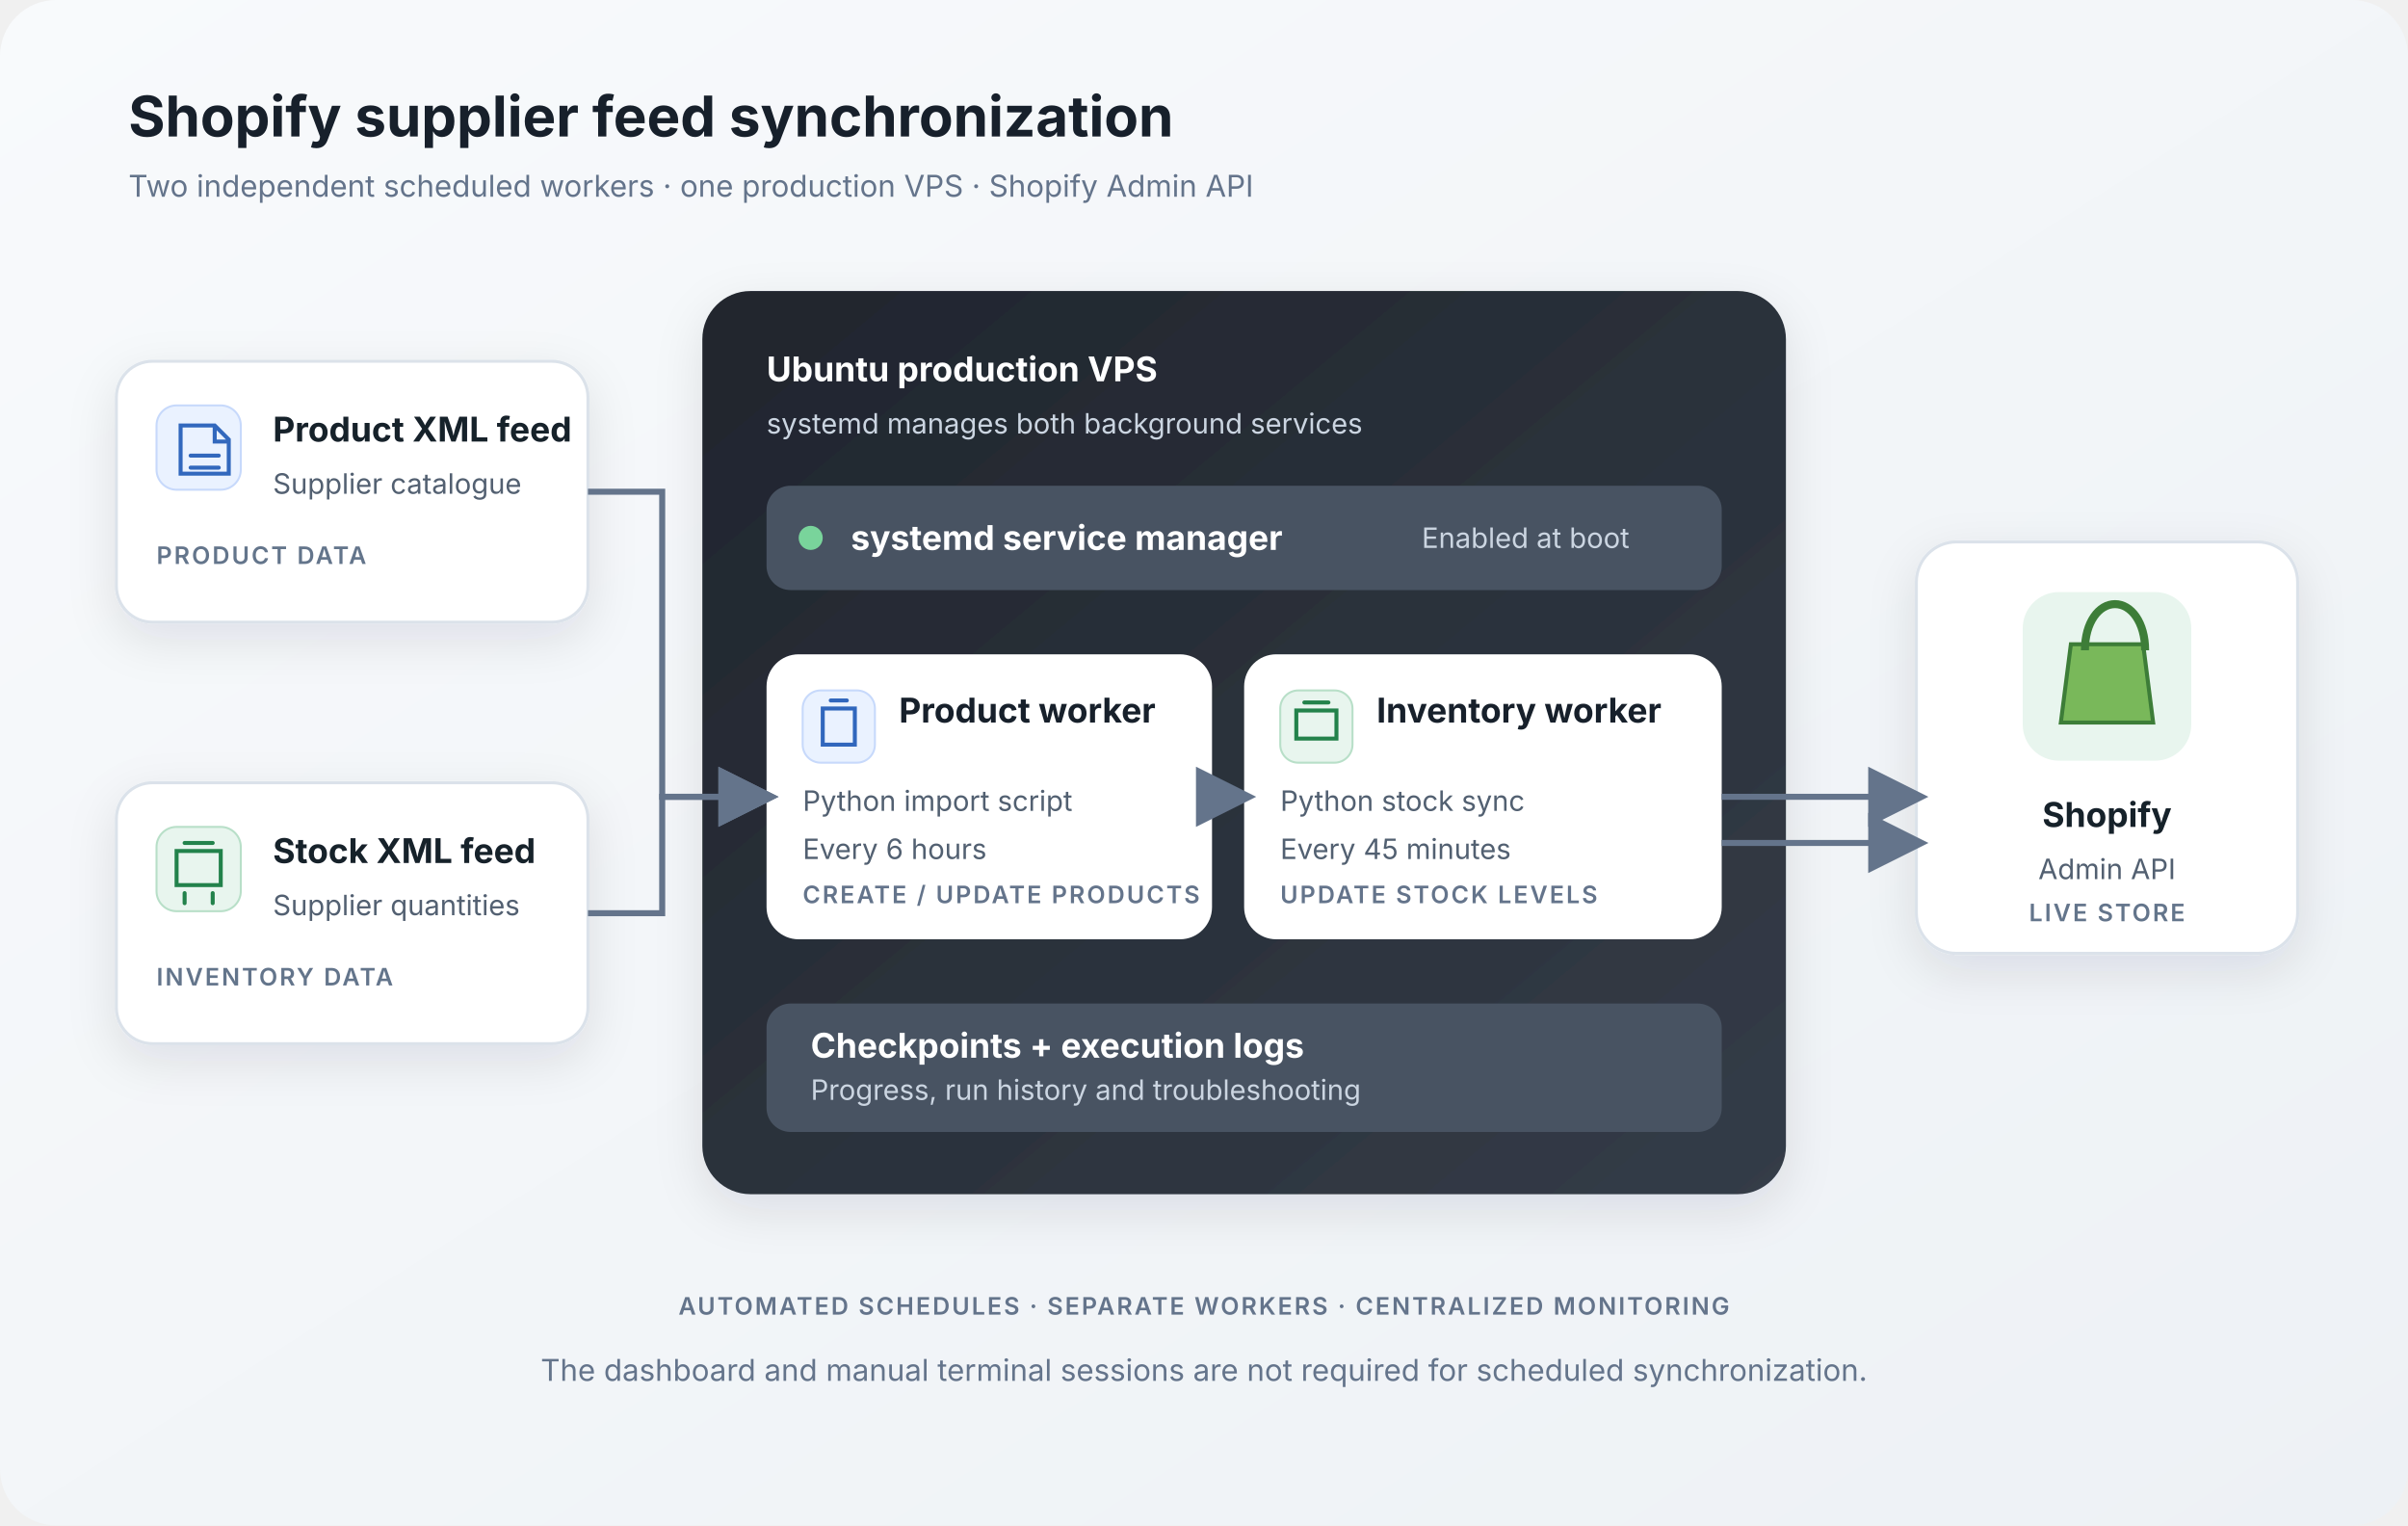
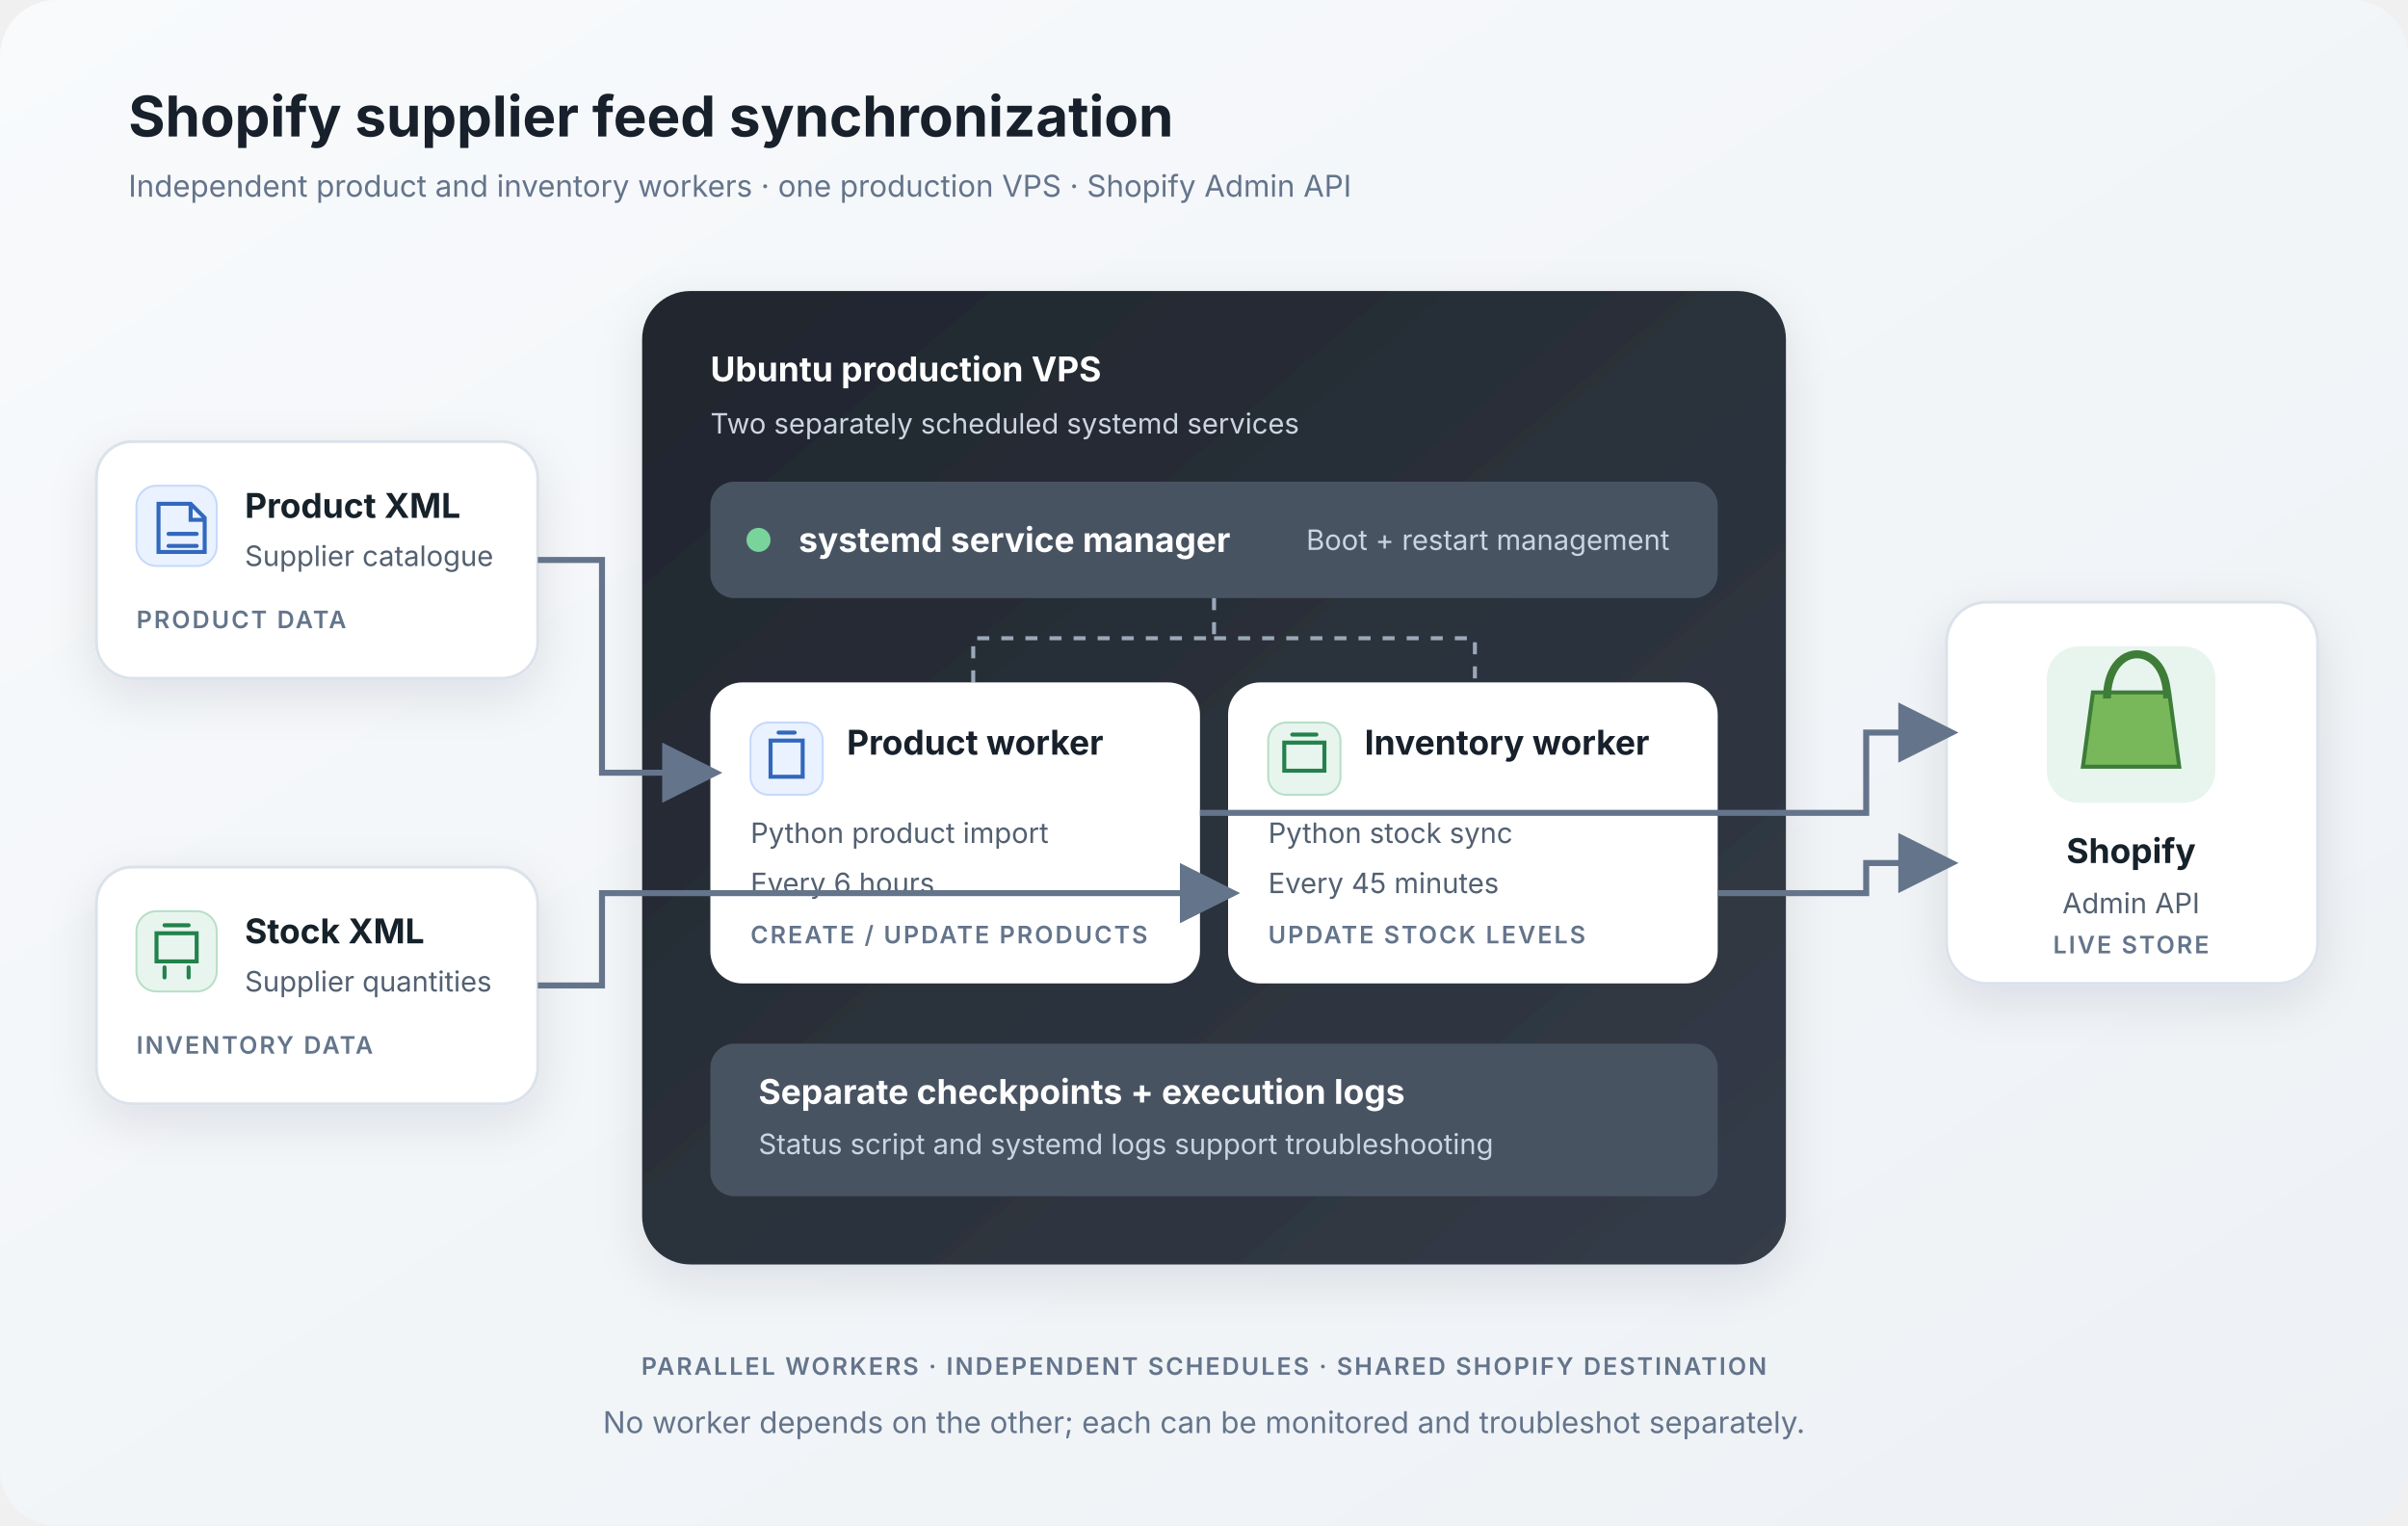
<svg xmlns="http://www.w3.org/2000/svg" viewBox="0 0 1200 760" role="img" aria-labelledby="title desc">
  <defs>
    <linearGradient id="bg" x1="0" y1="0" x2="1" y2="1">
      <stop offset="0" stop-color="#f8fafc" />
      <stop offset="1" stop-color="#edf1f5" />
    </linearGradient>
    <linearGradient id="vps" x1="0" y1="0" x2="1" y2="1">
      <stop offset="0" stop-color="#20252d" />
      <stop offset="1" stop-color="#343c48" />
    </linearGradient>
    <filter id="shadow" x="-20%" y="-20%" width="140%" height="140%">
      <feDropShadow dx="0" dy="8" stdDeviation="12" flood-color="#17202b" flood-opacity=".10" />
    </filter>
    <marker id="arrow" markerWidth="10" markerHeight="10" refX="8" refY="5" orient="auto">
      <path d="M0 0L10 5L0 10Z" fill="#64748b" />
    </marker>
    <style>
      .heading{font:700 28px Inter,Arial,sans-serif;fill:#17202b}.sub{font:400 15px Inter,Arial,sans-serif;fill:#64748b}
      .label{font:700 17px Inter,Arial,sans-serif;fill:#17202b}.body{font:400 14px Inter,Arial,sans-serif;fill:#526071}
      .small{font:600 12px Inter,Arial,sans-serif;fill:#64748b;letter-spacing:1px}
      .light{fill:#fff}.lightbody{fill:#cbd5e1}.line{fill:none;stroke:#64748b;stroke-width:3;marker-end:url(#arrow)}
+       .control{fill:none;stroke:#9aa8b8;stroke-width:2;stroke-dasharray:6 6}
      .box{fill:#fff;stroke:#dbe2ea;stroke-width:1.5}.green{fill:#e8f5ee;stroke:#b8dfc8}.blue{fill:#eaf2ff;stroke:#c7d9fb}
-       .purple{fill:#f1edff;stroke:#d7ccff}
    </style>
  </defs>
  <rect width="1200" height="760" rx="28" fill="url(#bg)" />
  <text x="64" y="68" class="heading">Shopify supplier feed synchronization</text>
-   <text x="64" y="98" class="sub">Two independent scheduled workers · one production VPS · Shopify Admin API</text>
+   <text x="64" y="98" class="sub">Independent product and inventory workers · one production VPS · Shopify Admin API</text>
  <g filter="url(#shadow)">
-     <rect x="58" y="180" width="235" height="130" rx="18" class="box" />
-     <rect x="78" y="202" width="42" height="42" rx="10" class="blue" />
-     <path d="M90 212h17l7 7v17H90z M107 212v8h7 M95 227h14 M95 233h14" fill="none" stroke="#3167bd" stroke-width="2" stroke-linecap="round" />
-     <text x="136" y="220" class="label">Product XML feed</text>
-     <text x="136" y="246" class="body">Supplier catalogue</text>
-     <text x="78" y="281" class="small">PRODUCT DATA</text>
-     <rect x="58" y="390" width="235" height="130" rx="18" class="box" />
-     <rect x="78" y="412" width="42" height="42" rx="10" class="green" />
-     <path d="M88 424h22v17H88z M92 420h14 M92 445v5 M106 445v5" fill="none" stroke="#23824b" stroke-width="2" stroke-linecap="round" />
-     <text x="136" y="430" class="label">Stock XML feed</text>
-     <text x="136" y="456" class="body">Supplier quantities</text>
-     <text x="78" y="491" class="small">INVENTORY DATA</text>
+     <rect x="48" y="220" width="220" height="118" rx="18" class="box" />
+     <rect x="68" y="242" width="40" height="40" rx="10" class="blue" />
+     <path d="M79 251h16l7 7v17H79z M95 251v8h7 M84 266h14 M84 272h14" fill="none" stroke="#3167bd" stroke-width="2" stroke-linecap="round" />
+     <text x="122" y="258" class="label">Product XML</text>
+     <text x="122" y="282" class="body">Supplier catalogue</text>
+     <text x="68" y="313" class="small">PRODUCT DATA</text>
+     <rect x="48" y="432" width="220" height="118" rx="18" class="box" />
+     <rect x="68" y="454" width="40" height="40" rx="10" class="green" />
+     <path d="M78 465h20v14H78z M82 461h12 M82 482v5 M94 482v5" fill="none" stroke="#23824b" stroke-width="2" stroke-linecap="round" />
+     <text x="122" y="470" class="label">Stock XML</text>
+     <text x="122" y="494" class="body">Supplier quantities</text>
+     <text x="68" y="525" class="small">INVENTORY DATA</text>
  </g>
-   <rect x="350" y="145" width="540" height="450" rx="24" fill="url(#vps)" filter="url(#shadow)" />
-   <text x="382" y="190" class="label light">Ubuntu production VPS</text>
-   <text x="382" y="216" class="body lightbody">systemd manages both background services</text>
-   <rect x="382" y="242" width="476" height="52" rx="12" fill="#485362" />
-   <circle cx="404" cy="268" r="6" fill="#79d49b" />
-   <text x="424" y="274" class="label light">systemd service manager</text>
-   <text x="812" y="273" text-anchor="end" class="body lightbody">Enabled at boot</text>
-   <rect x="382" y="326" width="222" height="142" rx="16" fill="#fff" />
-   <rect x="620" y="326" width="238" height="142" rx="16" fill="#fff" />
-   <rect x="400" y="344" width="36" height="36" rx="9" class="blue" />
-   <path d="M410 353h16v18h-16z M414 349h8" fill="none" stroke="#3167bd" stroke-width="2" stroke-linecap="round" />
-   <text x="448" y="360" class="label">Product worker</text>
-   <text x="400" y="404" class="body">Python import script</text>
-   <text x="400" y="428" class="body">Every 6 hours</text>
-   <text x="400" y="450" class="small">CREATE / UPDATE PRODUCTS</text>
-   <rect x="638" y="344" width="36" height="36" rx="9" class="green" />
-   <path d="M646 354h20v14h-20z M650 350h12" fill="none" stroke="#23824b" stroke-width="2" stroke-linecap="round" />
-   <text x="686" y="360" class="label">Inventory worker</text>
-   <text x="638" y="404" class="body">Python stock sync</text>
-   <text x="638" y="428" class="body">Every 45 minutes</text>
-   <text x="638" y="450" class="small">UPDATE STOCK LEVELS</text>
-   <rect x="382" y="500" width="476" height="64" rx="12" fill="#485362" />
-   <text x="404" y="527" class="label light">Checkpoints + execution logs</text>
-   <text x="404" y="548" class="body lightbody">Progress, run history and troubleshooting</text>
+   <rect x="320" y="145" width="570" height="485" rx="24" fill="url(#vps)" filter="url(#shadow)" />
+   <text x="354" y="190" class="label light">Ubuntu production VPS</text>
+   <text x="354" y="216" class="body lightbody">Two separately scheduled systemd services</text>
+   <rect x="354" y="240" width="502" height="58" rx="12" fill="#485362" />
+   <circle cx="378" cy="269" r="6" fill="#79d49b" />
+   <text x="398" y="275" class="label light">systemd service manager</text>
+   <text x="832" y="274" text-anchor="end" class="body lightbody">Boot + restart management</text>
+   <path d="M605 298V318H485V340 M605 318H735V340" class="control" />
+   <rect x="354" y="340" width="244" height="150" rx="16" fill="#fff" />
+   <rect x="612" y="340" width="244" height="150" rx="16" fill="#fff" />
+   <rect x="374" y="360" width="36" height="36" rx="9" class="blue" />
+   <path d="M384 369h16v18h-16z M388 365h8" fill="none" stroke="#3167bd" stroke-width="2" stroke-linecap="round" />
+   <text x="422" y="376" class="label">Product worker</text>
+   <text x="374" y="420" class="body">Python product import</text>
+   <text x="374" y="445" class="body">Every 6 hours</text>
+   <text x="374" y="470" class="small">CREATE / UPDATE PRODUCTS</text>
+   <rect x="632" y="360" width="36" height="36" rx="9" class="green" />
+   <path d="M640 370h20v14h-20z M644 366h12" fill="none" stroke="#23824b" stroke-width="2" stroke-linecap="round" />
+   <text x="680" y="376" class="label">Inventory worker</text>
+   <text x="632" y="420" class="body">Python stock sync</text>
+   <text x="632" y="445" class="body">Every 45 minutes</text>
+   <text x="632" y="470" class="small">UPDATE STOCK LEVELS</text>
+   <rect x="354" y="520" width="502" height="76" rx="12" fill="#485362" />
+   <text x="378" y="550" class="label light">Separate checkpoints + execution logs</text>
+   <text x="378" y="575" class="body lightbody">Status script and systemd logs support troubleshooting</text>
  <g filter="url(#shadow)">
-     <rect x="955" y="270" width="190" height="205" rx="20" class="box" />
-     <rect x="1008" y="295" width="84" height="84" rx="18" fill="#e8f5ee" />
-     <path d="M1032 321l-5 39h46l-5-39h-36z" fill="#79b85a" stroke="#3c7d37" stroke-width="2" />
-     <path d="M1039 324c0-14 7-23 15-23s15 9 15 23" fill="none" stroke="#3c7d37" stroke-width="4" />
-     <text x="1050" y="412" text-anchor="middle" class="label">Shopify</text>
-     <text x="1050" y="438" text-anchor="middle" class="body">Admin API</text>
-     <text x="1050" y="459" text-anchor="middle" class="small">LIVE STORE</text>
+     <rect x="970" y="300" width="185" height="190" rx="20" class="box" />
+     <rect x="1020" y="322" width="84" height="78" rx="16" fill="#e8f5ee" />
+     <path d="M1043 345l-5 37h48l-5-37h-38z" fill="#79b85a" stroke="#3c7d37" stroke-width="2" />
+     <path d="M1050 348c0-14 7-22 15-22s15 8 15 22" fill="none" stroke="#3c7d37" stroke-width="4" />
+     <text x="1062" y="430" text-anchor="middle" class="label">Shopify</text>
+     <text x="1062" y="455" text-anchor="middle" class="body">Admin API</text>
+     <text x="1062" y="475" text-anchor="middle" class="small">LIVE STORE</text>
  </g>
-   <path d="M293 245H330V397H382" class="line" />
-   <path d="M293 455H330V397H382" class="line" />
-   <path d="M604 397H620" class="line" />
-   <path d="M858 397H955" class="line" />
-   <path d="M858 420H918V420H955" class="line" />
-   <text x="600" y="655" text-anchor="middle" class="small">AUTOMATED SCHEDULES · SEPARATE WORKERS · CENTRALIZED MONITORING</text>
-   <text x="600" y="688" text-anchor="middle" class="sub">The dashboard and manual terminal sessions are not required for scheduled synchronization.</text>
+   <path d="M268 279H300V385H354" class="line" />
+   <path d="M268 491H300V445H612" class="line" />
+   <path d="M598 405H930V365H970" class="line" />
+   <path d="M856 445H930V430H970" class="line" />
+   <text x="600" y="685" text-anchor="middle" class="small">PARALLEL WORKERS · INDEPENDENT SCHEDULES · SHARED SHOPIFY DESTINATION</text>
+   <text x="600" y="714" text-anchor="middle" class="sub">No worker depends on the other; each can be monitored and troubleshot separately.</text>
</svg>
